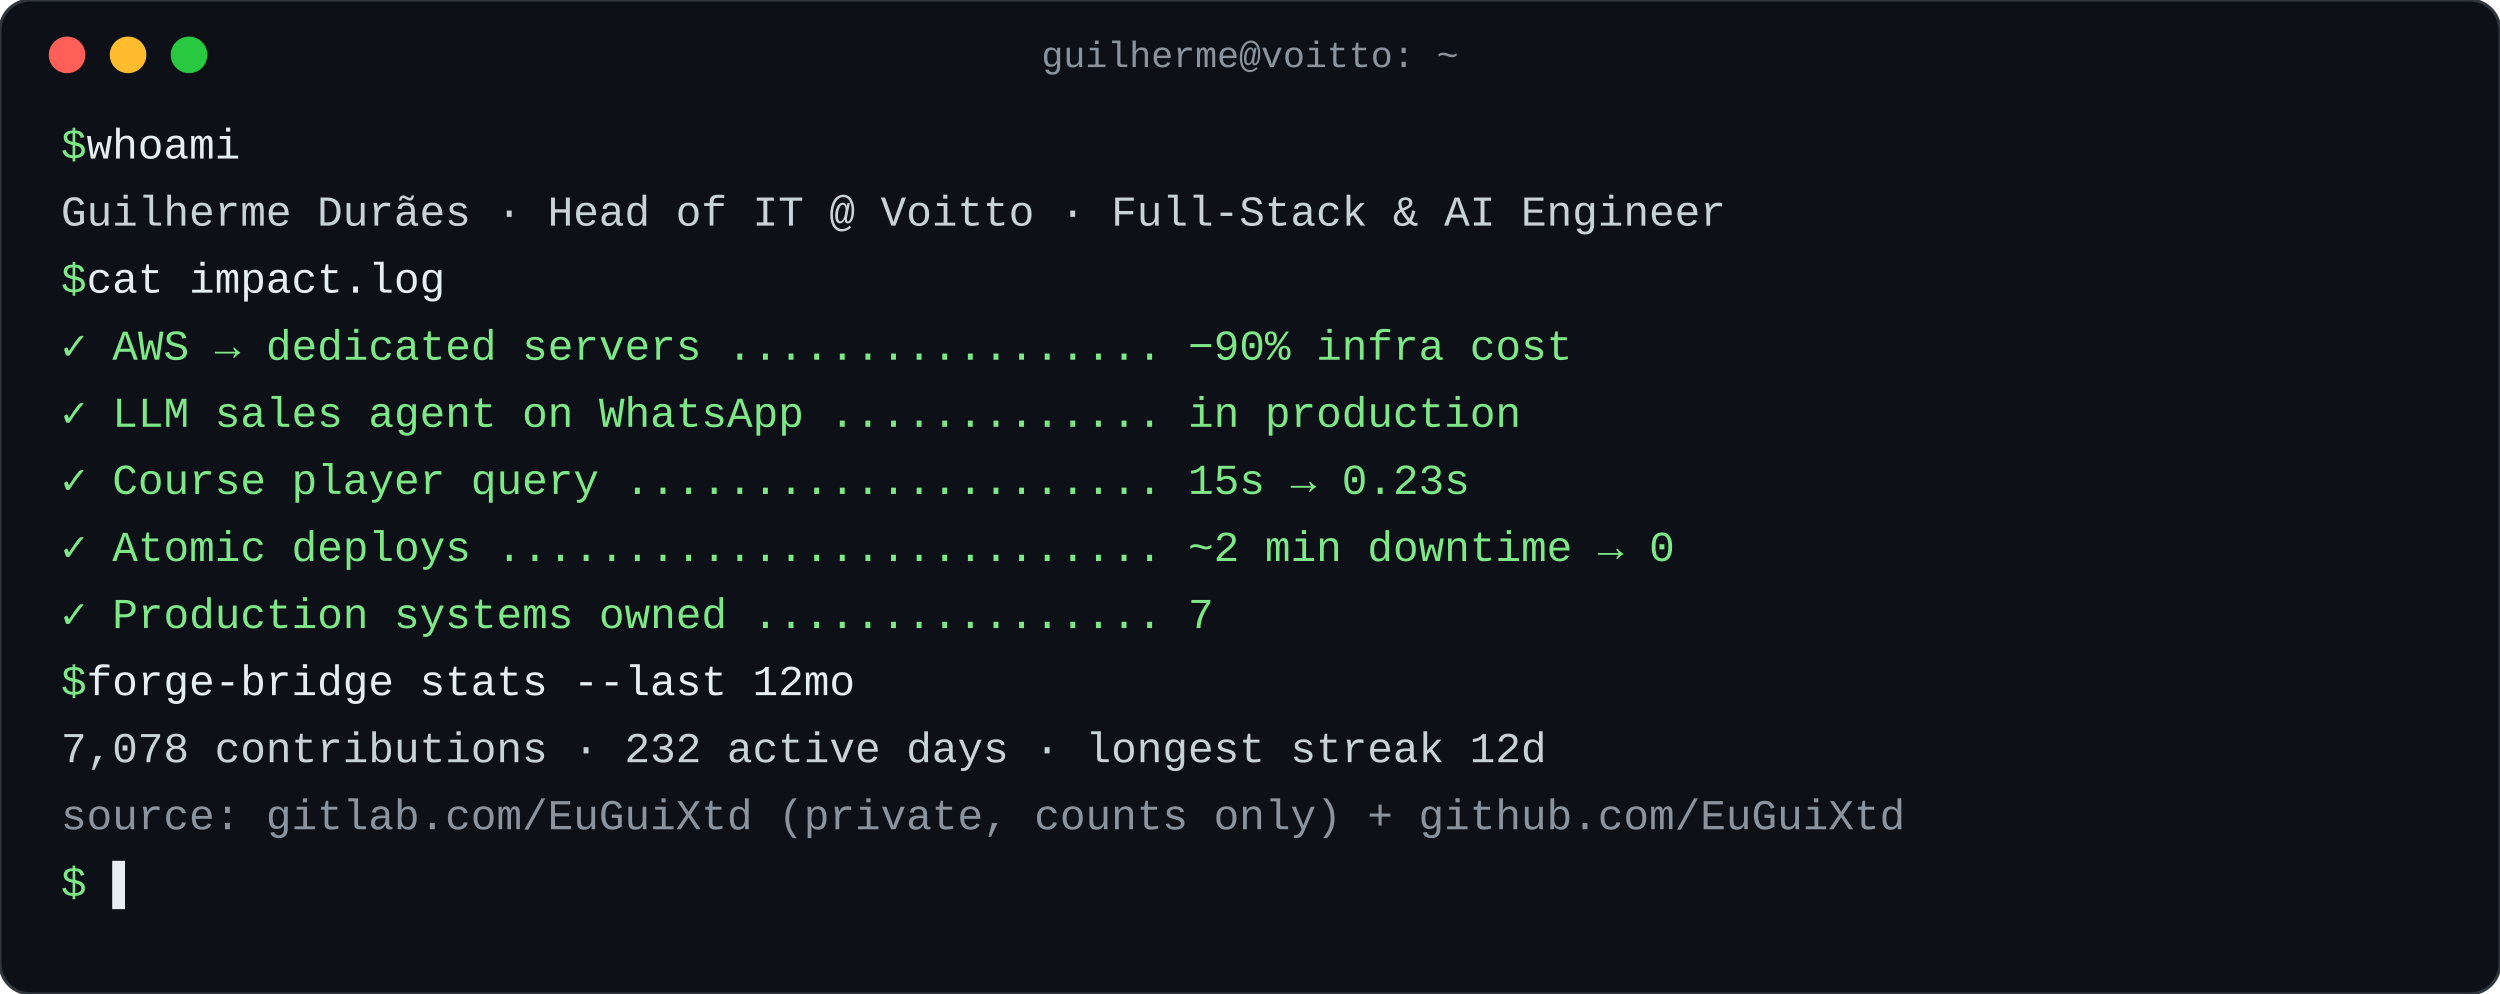
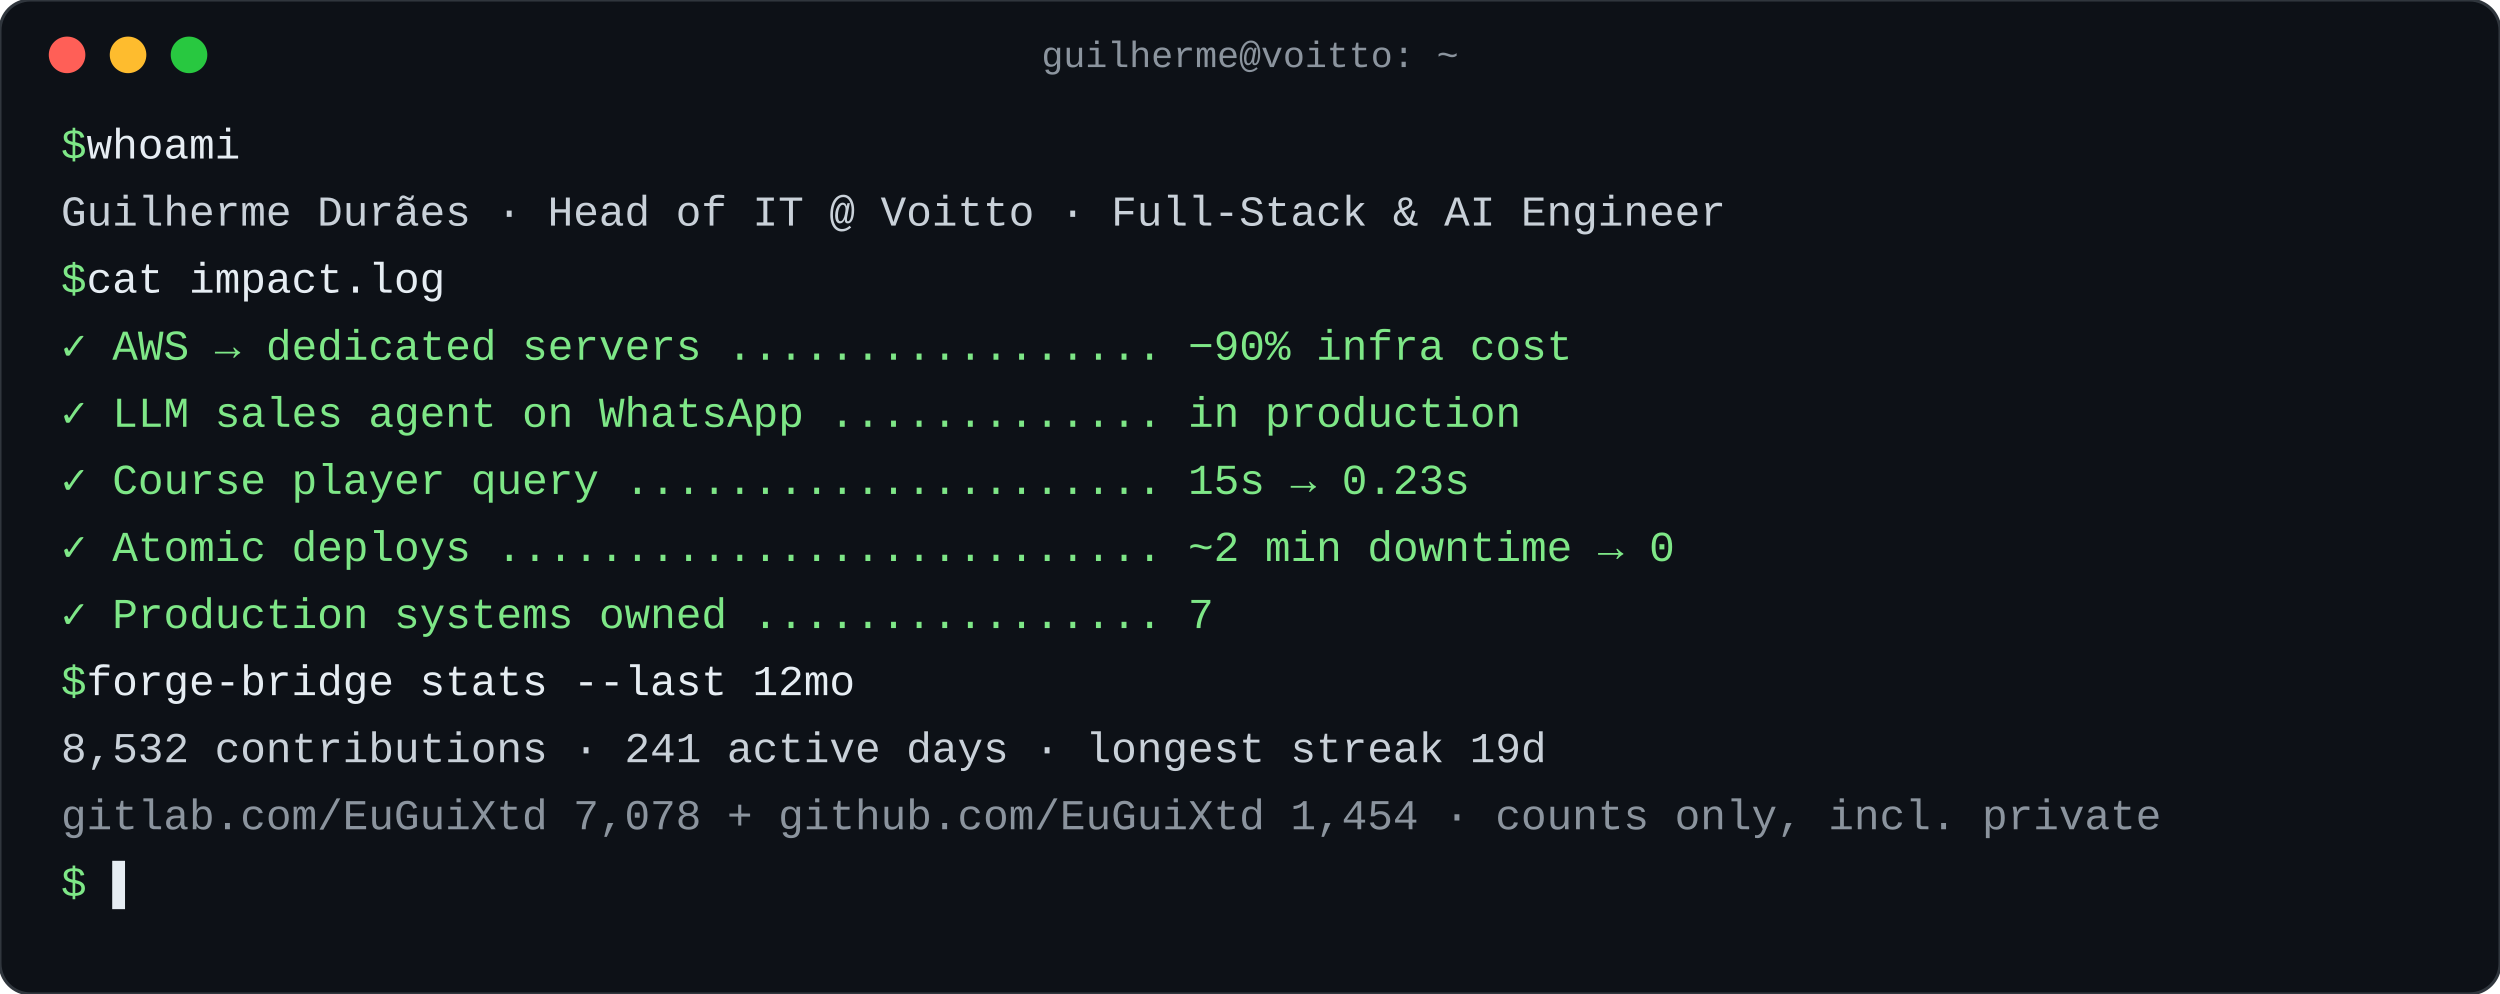
<svg xmlns="http://www.w3.org/2000/svg" width="820" height="326" viewBox="0 0 820 326" role="img" aria-labelledby="tt">
  <style>text{font-family:ui-monospace, SFMono-Regular, 'SF Mono', Menlo, Consolas, 'Liberation Mono', monospace;font-size:14px;white-space:pre}</style>
  <rect width="100%" height="100%" rx="10" fill="#0d1117" stroke="#30363d" />
  <circle cx="22" cy="18" r="6" fill="#ff5f57" />
  <circle cx="42" cy="18" r="6" fill="#febc2e" />
  <circle cx="62" cy="18" r="6" fill="#28c840" />
  <text x="410" y="22" text-anchor="middle" fill="#8b949e" style="font-size:12px">guilherme@voitto: ~</text>
  <clipPath id="c0">
    <rect x="18" y="36" height="22" width="77.2">
      <animate attributeName="width" dur="5.18s" fill="freeze" values="0;0;77.2;77.2" keyTimes="0;0.077;0.135;1" />
    </rect>
  </clipPath>
  <text x="20" y="52" fill="#e6edf3" clip-path="url(#c0)">
    <tspan fill="#7ee787">$ </tspan>whoami</text>
  <clipPath id="c1">
    <rect x="18" y="58" height="22" width="572.8">
      <animate attributeName="width" dur="5.18s" fill="freeze" values="0;0;572.8;572.8" keyTimes="0;0.203;0.212;1" />
    </rect>
  </clipPath>
  <text x="20" y="74" fill="#c9d1d9" clip-path="url(#c1)">Guilherme Durães · Head of IT @ Voitto · Full-Stack &amp; AI Engineer</text>
  <clipPath id="c2">
    <rect x="18" y="80" height="22" width="144.4">
      <animate attributeName="width" dur="5.18s" fill="freeze" values="0;0;144.4;144.4" keyTimes="0;0.235;0.332;1" />
    </rect>
  </clipPath>
  <text x="20" y="96" fill="#e6edf3" clip-path="url(#c2)">
    <tspan fill="#7ee787">$ </tspan>cat impact.log</text>
  <clipPath id="c3">
    <rect x="18" y="102" height="22" width="522.4">
      <animate attributeName="width" dur="5.18s" fill="freeze" values="0;0;522.4;522.4" keyTimes="0;0.4;0.409;1" />
    </rect>
  </clipPath>
  <text x="20" y="118" fill="#7ee787" clip-path="url(#c3)">✓ AWS → dedicated servers ................. −90% infra cost</text>
  <clipPath id="c4">
    <rect x="18" y="124" height="22" width="505.6">
      <animate attributeName="width" dur="5.18s" fill="freeze" values="0;0;505.6;505.6" keyTimes="0;0.432;0.442;1" />
    </rect>
  </clipPath>
  <text x="20" y="140" fill="#7ee787" clip-path="url(#c4)">✓ LLM sales agent on WhatsApp ............. in production</text>
  <clipPath id="c5">
    <rect x="18" y="146" height="22" width="488.8">
      <animate attributeName="width" dur="5.18s" fill="freeze" values="0;0;488.8;488.8" keyTimes="0;0.465;0.475;1" />
    </rect>
  </clipPath>
  <text x="20" y="162" fill="#7ee787" clip-path="url(#c5)">✓ Course player query ..................... 15s → 0.23s</text>
  <clipPath id="c6">
    <rect x="18" y="168" height="22" width="556">
      <animate attributeName="width" dur="5.18s" fill="freeze" values="0;0;556;556" keyTimes="0;0.498;0.508;1" />
    </rect>
  </clipPath>
  <text x="20" y="184" fill="#7ee787" clip-path="url(#c6)">✓ Atomic deploys .......................... ~2 min downtime → 0</text>
  <clipPath id="c7">
    <rect x="18" y="190" height="22" width="404.8">
      <animate attributeName="width" dur="5.18s" fill="freeze" values="0;0;404.8;404.8" keyTimes="0;0.531;0.54;1" />
    </rect>
  </clipPath>
  <text x="20" y="206" fill="#7ee787" clip-path="url(#c7)">✓ Production systems owned ................ 7</text>
  <clipPath id="c8">
    <rect x="18" y="212" height="22" width="278.8">
      <animate attributeName="width" dur="5.18s" fill="freeze" values="0;0;278.8;278.8" keyTimes="0;0.564;0.77;1" />
    </rect>
  </clipPath>
  <text x="20" y="228" fill="#e6edf3" clip-path="url(#c8)">
    <tspan fill="#7ee787">$ </tspan>forge-bridge stats --last 12mo</text>
  <clipPath id="c9">
    <rect x="18" y="234" height="22" width="514">
      <animate attributeName="width" dur="5.18s" fill="freeze" values="0;0;514;514" keyTimes="0;0.838;0.848;1" />
    </rect>
  </clipPath>
-   <text x="20" y="250" fill="#c9d1d9" clip-path="url(#c9)">7,078 contributions · 232 active days · longest streak 12d</text>
+   <text x="20" y="250" fill="#c9d1d9" clip-path="url(#c9)">8,532 contributions · 241 active days · longest streak 19d</text>
  <clipPath id="c10">
-     <rect x="18" y="256" height="22" width="631.6">
-       <animate attributeName="width" dur="5.18s" fill="freeze" values="0;0;631.6;631.6" keyTimes="0;0.871;0.88;1" />
+     <rect x="18" y="256" height="22" width="715.6">
+       <animate attributeName="width" dur="5.18s" fill="freeze" values="0;0;715.6;715.6" keyTimes="0;0.871;0.88;1" />
    </rect>
  </clipPath>
-   <text x="20" y="272" fill="#8b949e" clip-path="url(#c10)">source: gitlab.com/EuGuiXtd (private, counts only) + github.com/EuGuiXtd</text>
+   <text x="20" y="272" fill="#8b949e" clip-path="url(#c10)">gitlab.com/EuGuiXtd 7,078 + github.com/EuGuiXtd 1,454 · counts only, incl. private</text>
  <text x="20" y="294" fill="#7ee787">$ <tspan fill="#e6edf3">▌<animate attributeName="opacity" values="1;0;1" dur="1s" repeatCount="indefinite" />
    </tspan>
  </text>
</svg>
